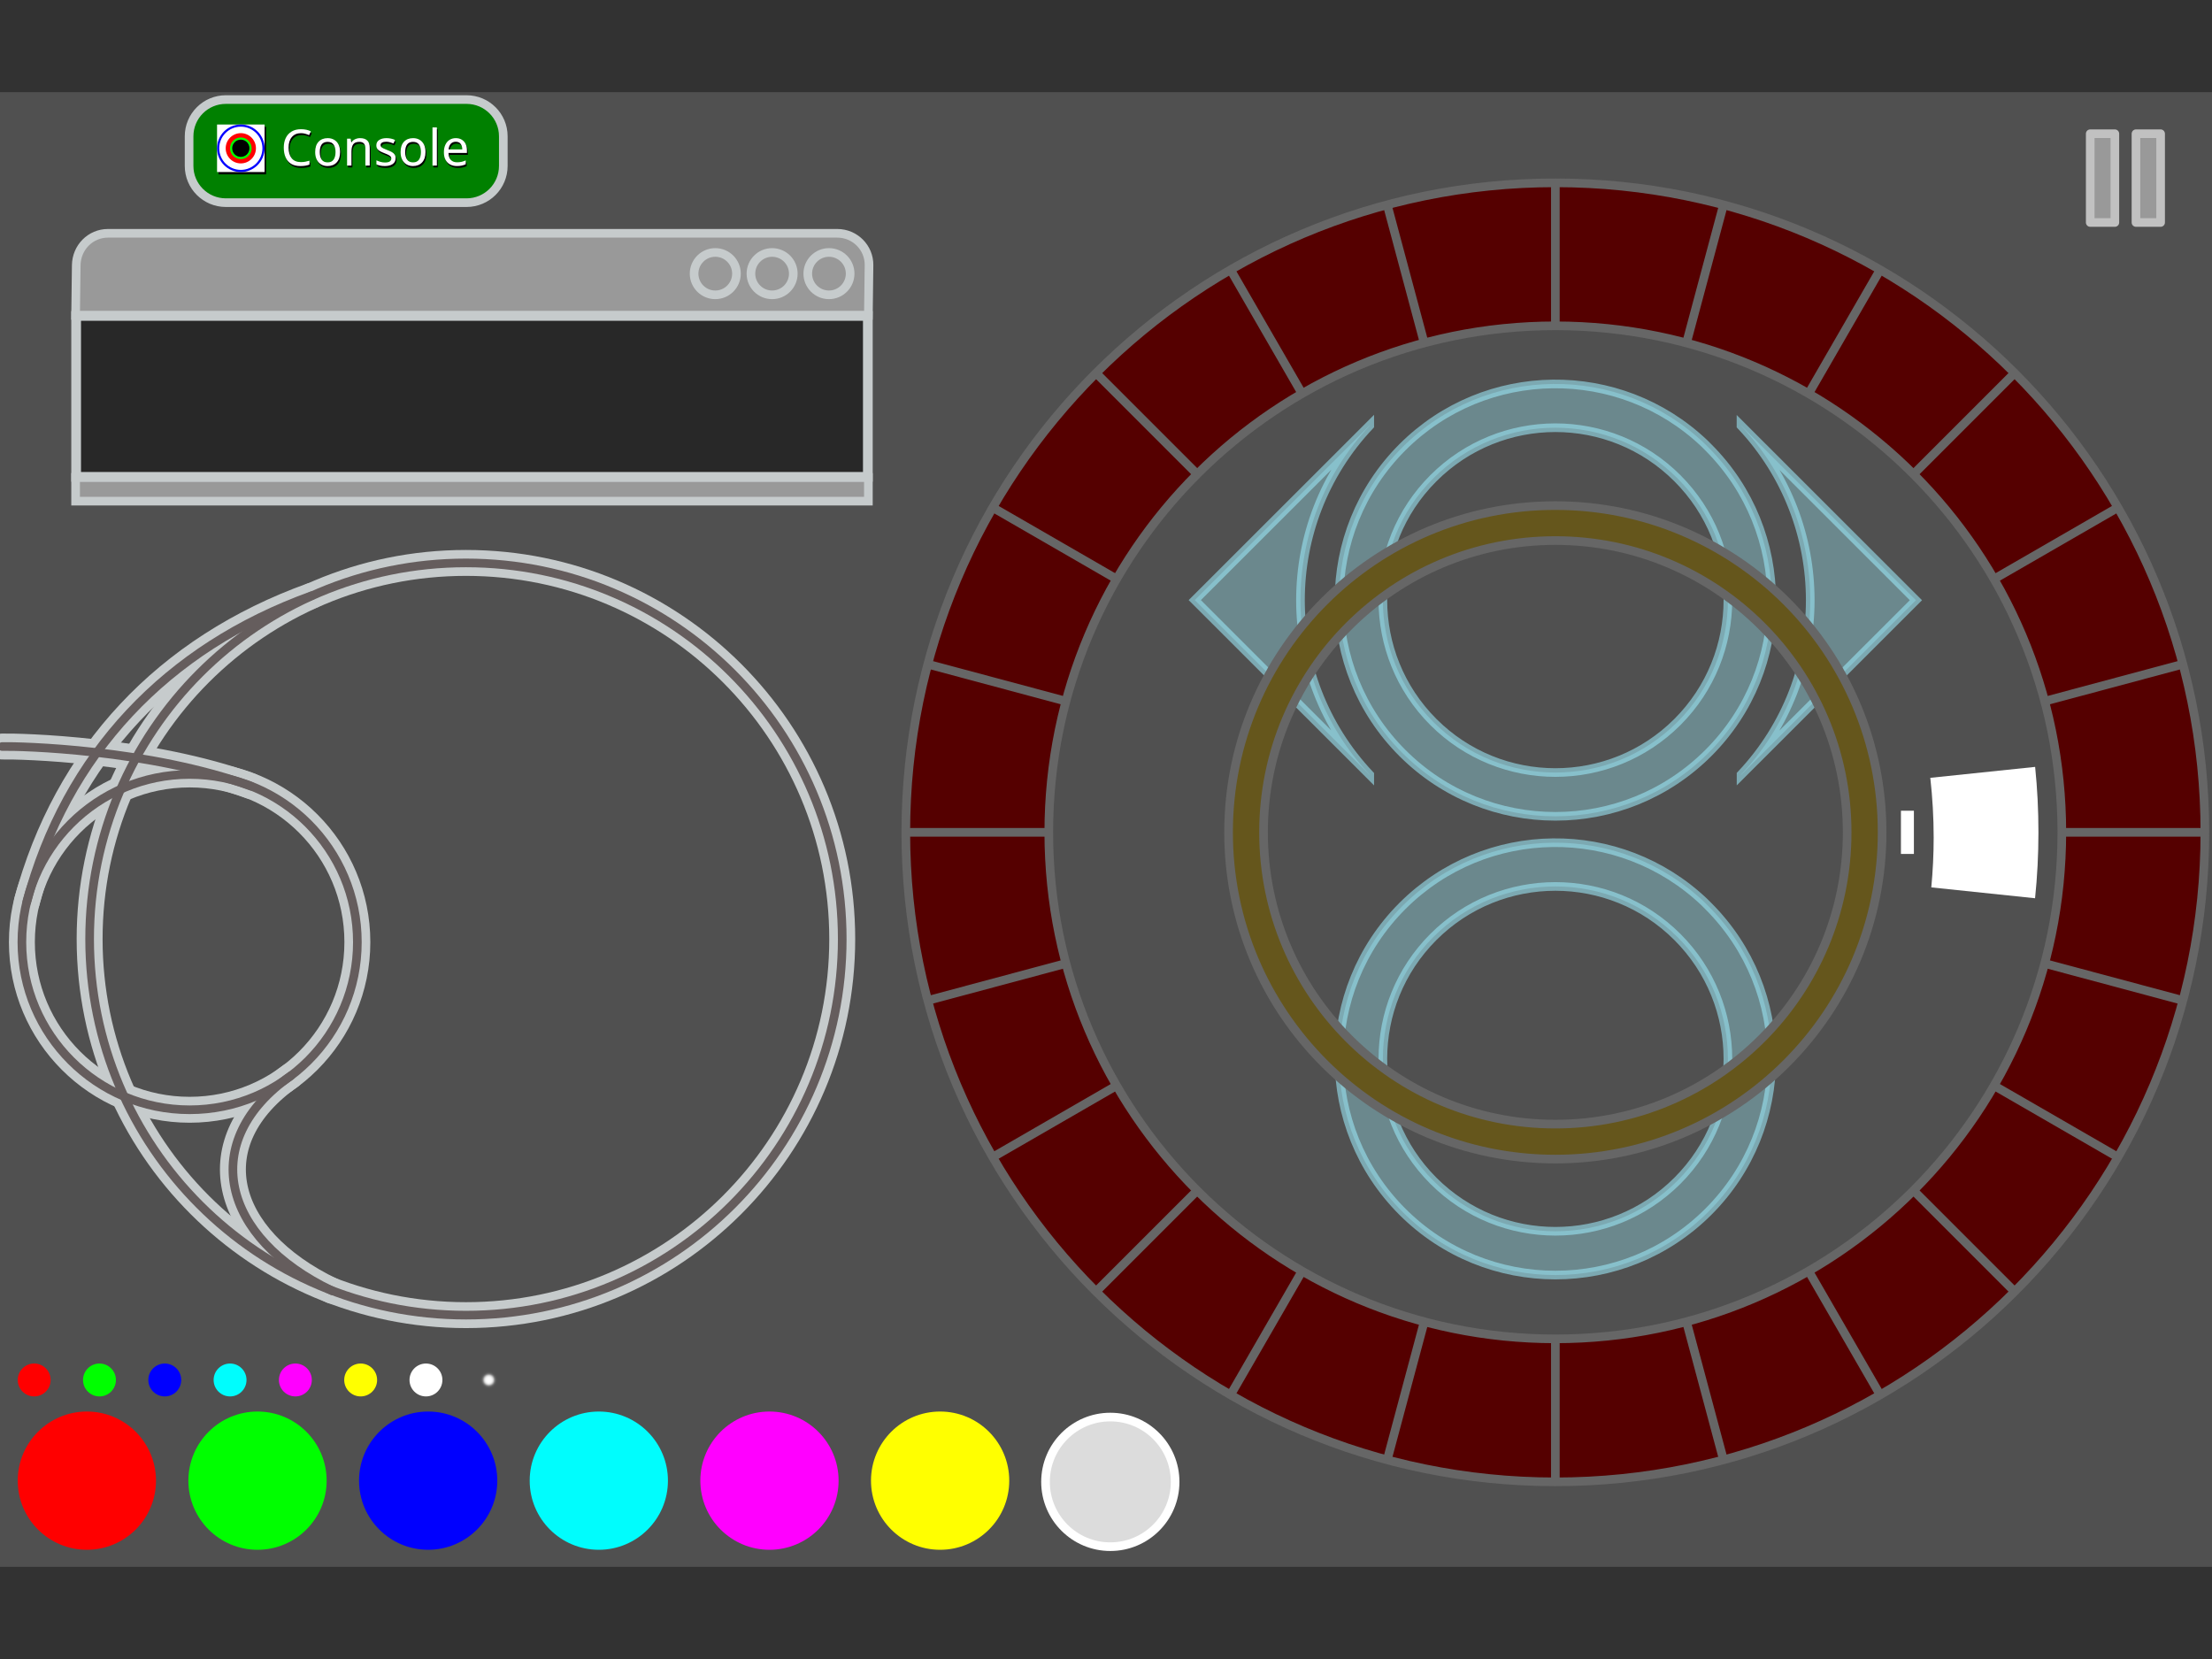
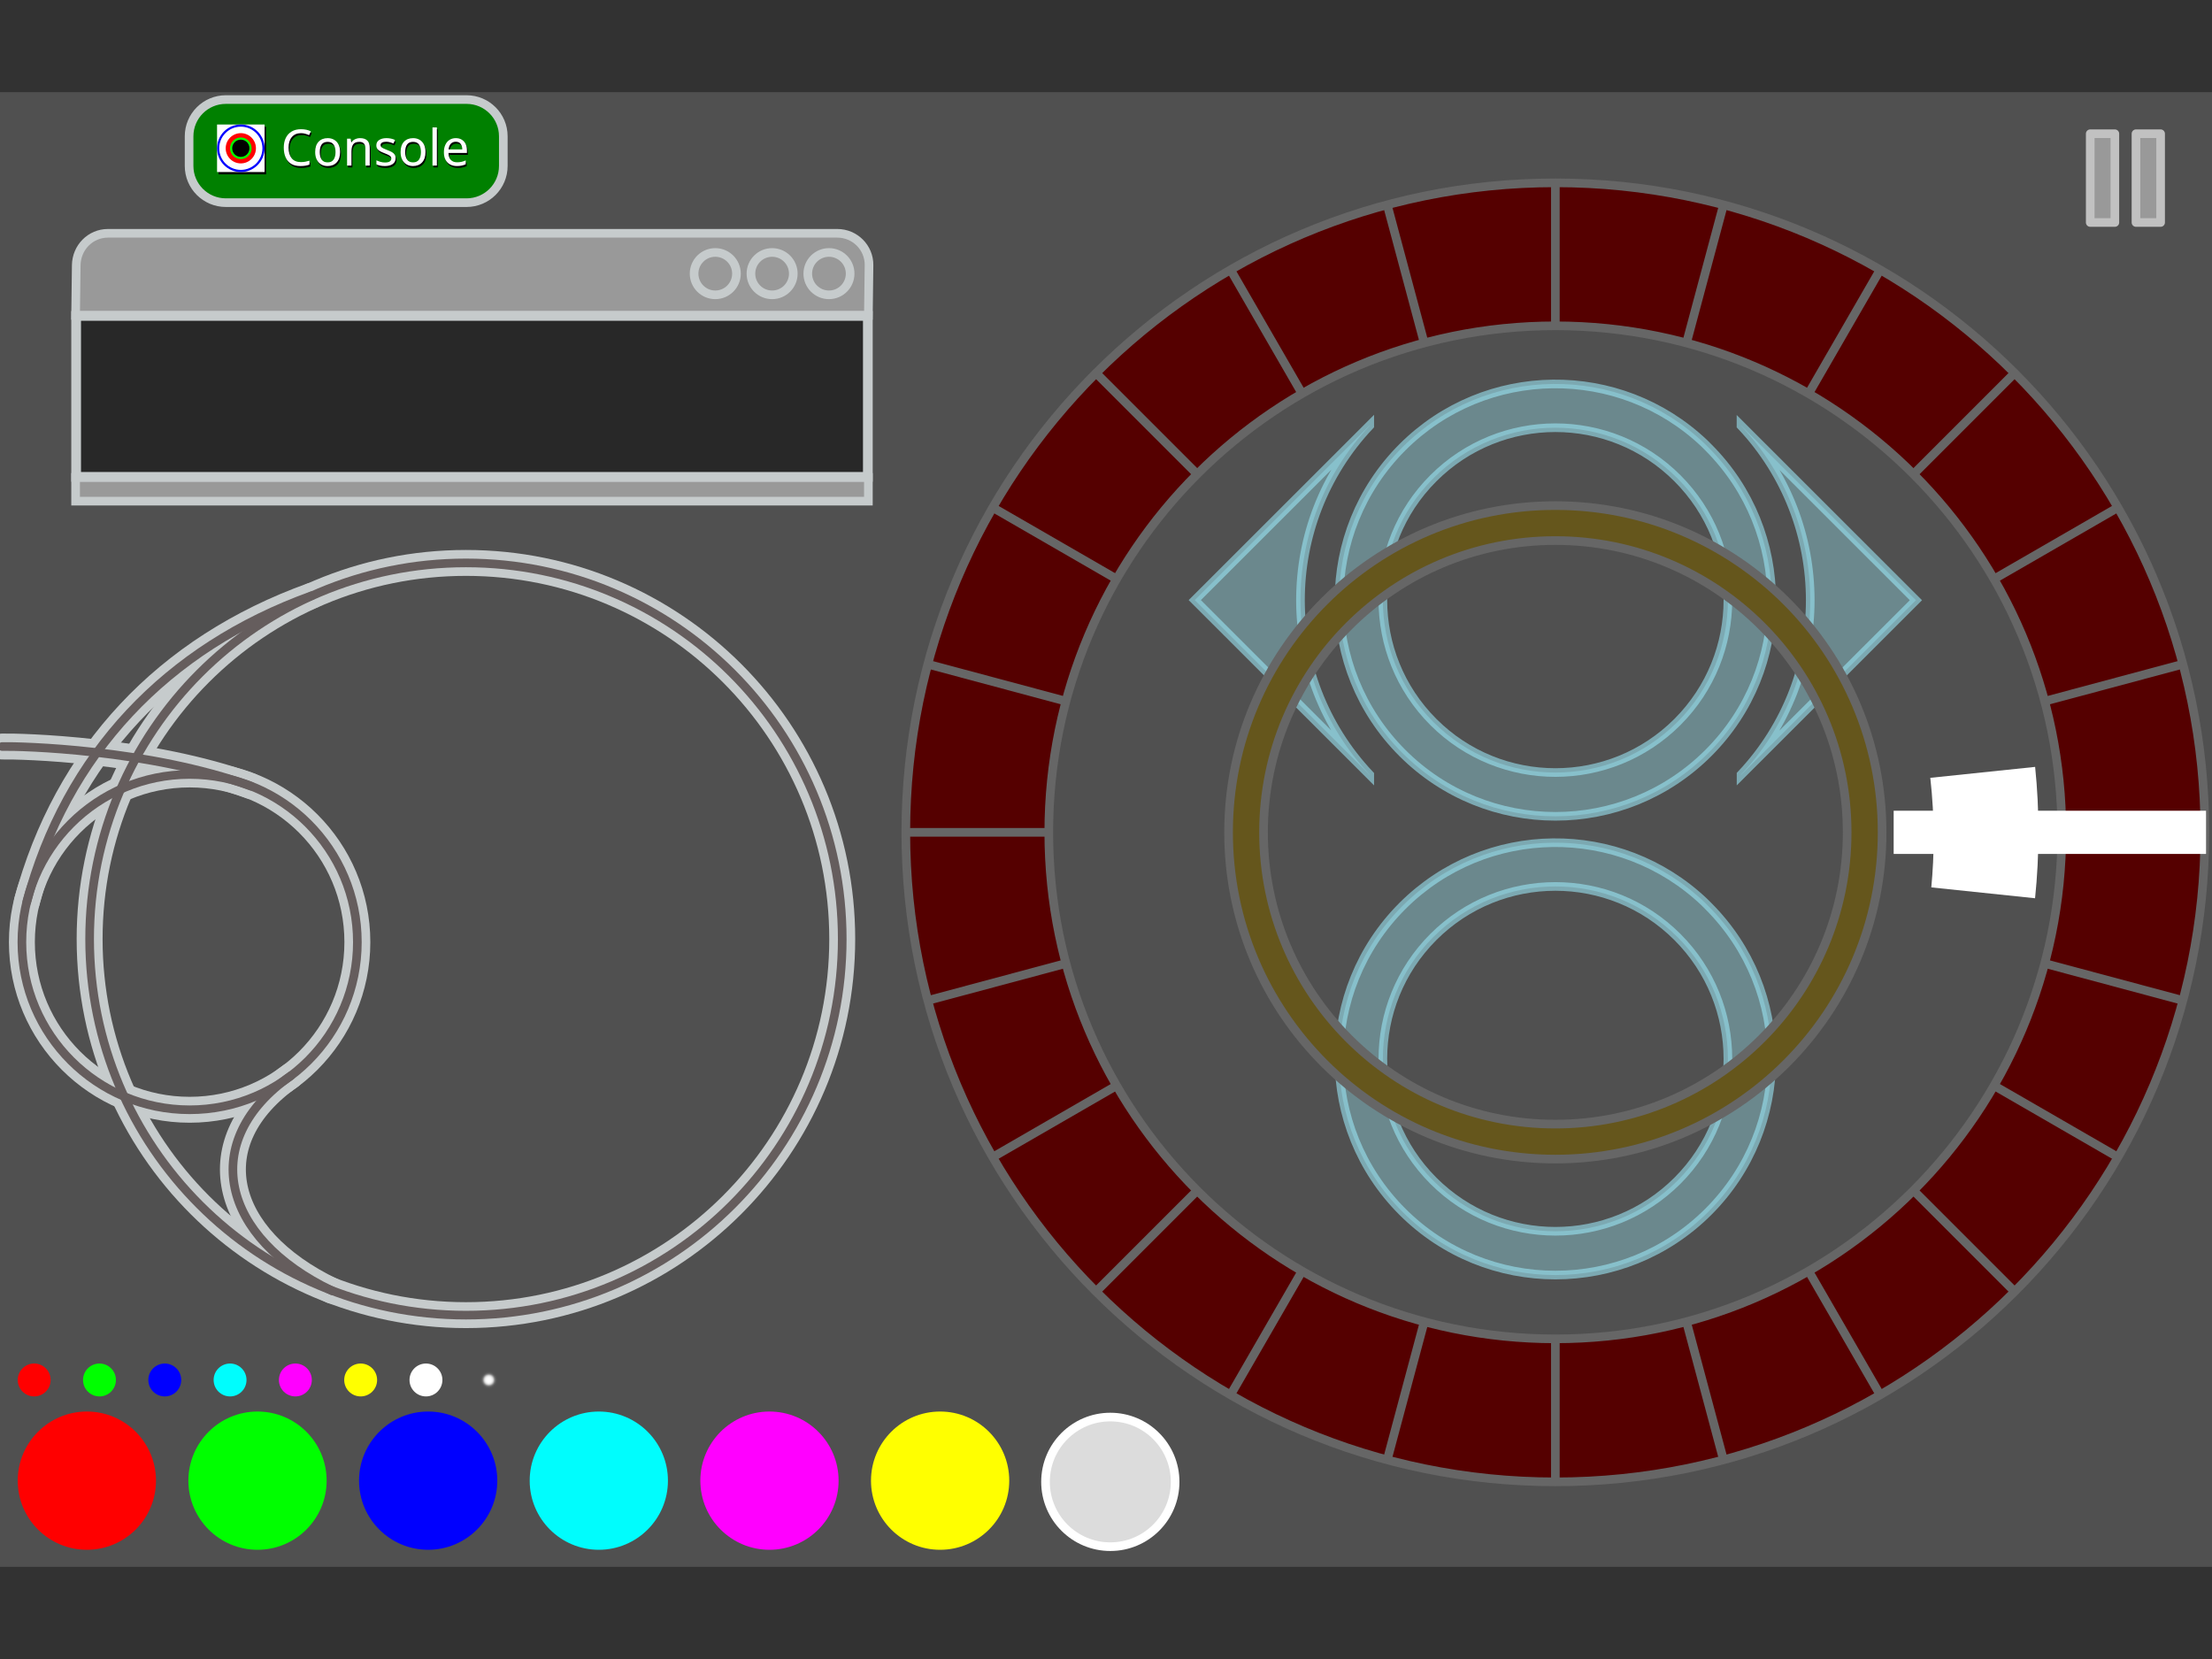
<svg xmlns="http://www.w3.org/2000/svg" xmlns:ns1="http://www.openswatchbook.org/uri/2009/osb" xmlns:xlink="http://www.w3.org/1999/xlink" width="1024" height="768" id="svg3101" version="1.1" style="display:inline;enable-background:new">
  <defs id="defs3103">
    <linearGradient id="linearGradient4024" ns1:paint="solid">
      <stop style="stop-color:#800000;stop-opacity:1;" offset="0" id="stop4026" />
    </linearGradient>
    <linearGradient id="linearGradient5970" ns1:paint="solid">
      <stop style="stop-color:#7bc9fd;stop-opacity:1;" offset="0" id="stop5972" />
    </linearGradient>
    <filter id="filter7144" x="-0.371" width="1.743" y="-0.371" height="1.743">
      <feGaussianBlur stdDeviation="5.081" id="feGaussianBlur7146" />
    </filter>
  </defs>
  <g id="layer1" transform="translate(0,-284.3622)" style="display:inline">
    <rect style="fill:#323232;fill-opacity:1;stroke:none" id="rect3128" width="1024" height="768" x="0" y="284.362" />
    <rect style="fill:#505050;fill-opacity:1;stroke:none" id="rect3130" width="1024" height="682.667" x="0" y="327.029" />
    <text xml:space="preserve" style="font-size:5px;font-style:normal;font-variant:normal;font-weight:normal;font-stretch:normal;line-height:125%;letter-spacing:0px;word-spacing:0px;fill:#000000;fill-opacity:1;stroke:none;font-family:American Typewriter;-inkscape-font-specification:American Typewriter" x="897.236" y="59.321" id="text3901" transform="translate(0,284.3622)">
      <tspan id="tspan3903" x="897.236" y="59.321" />
    </text>
  </g>
  <g id="layer10" style="display:none">
    <text transform="translate(0,-284.3622)" xml:space="preserve" style="font-size:5px;font-style:normal;font-variant:normal;font-weight:normal;font-stretch:normal;line-height:125%;letter-spacing:0px;word-spacing:0px;fill:#c6cbcc;fill-opacity:1;stroke:none;display:inline;enable-background:new;font-family:American Typewriter;-inkscape-font-specification:American Typewriter" x="15.89" y="350.039" id="text3905">
      <tspan id="tspan3907" x="15.89" y="350.039" style="font-size:16px;fill:#c6cbcc;fill-opacity:1">iPhone (42.19dpi) iPhone-hd (84.38dpi)</tspan>
    </text>
    <text transform="translate(0,-284.3622)" xml:space="preserve" style="font-size:5px;font-style:normal;font-variant:normal;font-weight:normal;font-stretch:normal;line-height:125%;letter-spacing:0px;word-spacing:0px;fill:#c6cbcc;fill-opacity:1;stroke:none;display:inline;enable-background:new;font-family:American Typewriter;-inkscape-font-specification:American Typewriter" x="15.89" y="311.904" id="text3909">
      <tspan id="tspan3911" x="15.89" y="311.904" style="font-size:16px;fill:#c6cbcc;fill-opacity:1">iPad (90dpi) iPad-hd (180dpi)</tspan>
    </text>
  </g>
  <g id="layer2" style="display:none">
    <g id="g3995" style="stroke:#c6cbcc;stroke-width:8;stroke-miterlimit:4;stroke-opacity:1;stroke-dasharray:none" transform="matrix(0,1,-1,0,649.4232,101.0982)">
      <path transform="matrix(1.158033,0,0,1.158033,-220.6651,-146.703)" d="m 628.171,448.618 c 0,106.77 -86.554,193.324 -193.324,193.324 -106.77,0 -193.324,-86.554 -193.324,-193.324 0,-106.77 86.554,-193.324 193.324,-193.324 106.77,0 193.324,86.554 193.324,193.324 z" id="path3985" style="fill:none;stroke:#c6cbcc;stroke-width:6.908;stroke-linecap:round;stroke-linejoin:round;stroke-miterlimit:4;stroke-opacity:1;stroke-dasharray:none" />
      <path style="fill:none;stroke:#c6cbcc;stroke-width:15.498;stroke-linecap:round;stroke-linejoin:round;stroke-miterlimit:4;stroke-opacity:1;stroke-dasharray:none" id="path3987" d="m 628.171,448.618 c 0,106.77 -86.554,193.324 -193.324,193.324 -106.77,0 -193.324,-86.554 -193.324,-193.324 0,-106.77 86.554,-193.324 193.324,-193.324 106.77,0 193.324,86.554 193.324,193.324 z" transform="matrix(0.5161971,0,0,0.5161971,60.27522,305.6159)" />
      <path id="path3989" d="m 364.291,477.009 c 38.86,55.419 96.306,41.577 128.008,-24.562" style="fill:none;stroke:#c6cbcc;stroke-width:8;stroke-linecap:round;stroke-linejoin:round;stroke-miterlimit:4;stroke-opacity:1;stroke-dasharray:none" />
      <path id="path3991" d="M 260.87,634.053 C 172.879,610.793 109.584,550.719 78.52,464.539" style="fill:none;stroke:#c6cbcc;stroke-width:8;stroke-linecap:round;stroke-linejoin:round;stroke-miterlimit:4;stroke-opacity:1;stroke-dasharray:none" />
      <path id="path3993" d="m 191.901,500.726 c -21.986,60.632 -23.845,137.154 -23.585,147.999" style="fill:none;stroke:#c6cbcc;stroke-width:8;stroke-linecap:round;stroke-linejoin:round;stroke-miterlimit:4;stroke-opacity:1;stroke-dasharray:none" />
    </g>
  </g>
  <g style="display:inline" id="g6105">
    <g id="lhcmap">
      <g id="g6107" style="stroke:#c6cbcc;stroke-width:15.426;stroke-miterlimit:4;stroke-opacity:1;stroke-dasharray:none" transform="matrix(0,0.7777182,-0.7781244,0,505.7857,214.6841)">
        <path transform="matrix(1.158033,0,0,1.158033,-220.6651,-146.703)" d="m 628.171,448.618 c 0,106.77 -86.554,193.324 -193.324,193.324 -106.77,0 -193.324,-86.554 -193.324,-193.324 0,-106.77 86.554,-193.324 193.324,-193.324 106.77,0 193.324,86.554 193.324,193.324 z" id="path6109" style="fill:none;stroke:#c6cbcc;stroke-width:13.321;stroke-linecap:round;stroke-linejoin:round;stroke-miterlimit:4;stroke-opacity:1;stroke-dasharray:none" />
        <path style="fill:none;stroke:#c6cbcc;stroke-width:29.883;stroke-linecap:round;stroke-linejoin:round;stroke-miterlimit:4;stroke-opacity:1;stroke-dasharray:none" id="path6111" d="m 628.171,448.618 c 0,106.77 -86.554,193.324 -193.324,193.324 -106.77,0 -193.324,-86.554 -193.324,-193.324 0,-106.77 86.554,-193.324 193.324,-193.324 106.77,0 193.324,86.554 193.324,193.324 z" transform="matrix(0.5161971,0,0,0.5161971,60.27522,305.6159)" />
        <path id="path6113" d="m 364.291,477.009 c 38.86,55.419 96.306,41.577 128.008,-24.562" style="fill:none;stroke:#c6cbcc;stroke-width:15.426;stroke-linecap:round;stroke-linejoin:round;stroke-miterlimit:4;stroke-opacity:1;stroke-dasharray:none" />
        <path id="path6115" d="M 260.87,634.053 C 172.879,610.793 109.584,550.719 78.52,464.539" style="fill:none;stroke:#c6cbcc;stroke-width:15.426;stroke-linecap:round;stroke-linejoin:round;stroke-miterlimit:4;stroke-opacity:1;stroke-dasharray:none" />
        <path id="path6117" d="m 191.901,500.726 c -21.986,60.632 -23.845,137.154 -23.585,147.999" style="fill:none;stroke:#c6cbcc;stroke-width:15.426;stroke-linecap:round;stroke-linejoin:round;stroke-miterlimit:4;stroke-opacity:1;stroke-dasharray:none" />
      </g>
      <g transform="matrix(0,0.7777182,-0.7781244,0,505.7857,214.6841)" style="stroke:#655d5d;stroke-width:5.142;stroke-miterlimit:4;stroke-opacity:1;stroke-dasharray:none" id="g7046">
        <path style="fill:none;stroke:#655d5d;stroke-width:4.44;stroke-linecap:round;stroke-linejoin:round;stroke-miterlimit:4;stroke-opacity:1;stroke-dasharray:none" id="path7048" d="m 628.171,448.618 c 0,106.77 -86.554,193.324 -193.324,193.324 -106.77,0 -193.324,-86.554 -193.324,-193.324 0,-106.77 86.554,-193.324 193.324,-193.324 106.77,0 193.324,86.554 193.324,193.324 z" transform="matrix(1.158033,0,0,1.158033,-220.6651,-146.703)" />
        <path transform="matrix(0.5161971,0,0,0.5161971,60.27522,305.6159)" d="m 628.171,448.618 c 0,106.77 -86.554,193.324 -193.324,193.324 -106.77,0 -193.324,-86.554 -193.324,-193.324 0,-106.77 86.554,-193.324 193.324,-193.324 106.77,0 193.324,86.554 193.324,193.324 z" id="path7050" style="fill:none;stroke:#655d5d;stroke-width:9.961;stroke-linecap:round;stroke-linejoin:round;stroke-miterlimit:4;stroke-opacity:1;stroke-dasharray:none" />
        <path style="fill:none;stroke:#655d5d;stroke-width:5.142;stroke-linecap:round;stroke-linejoin:round;stroke-miterlimit:4;stroke-opacity:1;stroke-dasharray:none" d="m 364.291,477.009 c 38.86,55.419 96.306,41.577 128.008,-24.562" id="path7052" />
        <path style="fill:none;stroke:#655d5d;stroke-width:5.142;stroke-linecap:round;stroke-linejoin:round;stroke-miterlimit:4;stroke-opacity:1;stroke-dasharray:none" d="M 260.87,634.053 C 172.879,610.793 109.584,550.719 78.52,464.539" id="path7054" />
        <path style="fill:none;stroke:#655d5d;stroke-width:5.142;stroke-linecap:round;stroke-linejoin:round;stroke-miterlimit:4;stroke-opacity:1;stroke-dasharray:none" d="m 191.901,500.726 c -21.986,60.632 -23.845,137.154 -23.585,147.999" id="path7056" />
      </g>
    </g>
  </g>
  <g id="layer4" style="display:inline">
    <path style="fill:#ff0000;fill-opacity:1;stroke:none;display:inline;enable-background:new" id="red-small" d="m 582.621,305.611 a 16.419,16.419 0 1 1 -32.839,0 16.419,16.419 0 1 1 32.839,0 z" transform="matrix(0,0.4637096,0.4637096,0,-125.8914,376.2773)" />
    <path transform="matrix(0,0.4637096,0.4637096,0,-95.66376,376.2773)" d="m 582.621,305.611 a 16.419,16.419 0 1 1 -32.839,0 16.419,16.419 0 1 1 32.839,0 z" id="green-small" style="fill:#00ff00;fill-opacity:1;stroke:none;display:inline;enable-background:new" />
    <path style="fill:#0000ff;fill-opacity:1;stroke:none;display:inline;enable-background:new" id="blue-small" d="m 582.621,305.611 a 16.419,16.419 0 1 1 -32.839,0 16.419,16.419 0 1 1 32.839,0 z" transform="matrix(0,0.4637096,0.4637096,0,-65.43618,376.2773)" />
    <path transform="matrix(0,0.4637096,0.4637096,0,-35.20859,376.2773)" d="m 582.621,305.611 a 16.419,16.419 0 1 1 -32.839,0 16.419,16.419 0 1 1 32.839,0 z" id="antired-small" style="fill:#00fdfd;fill-opacity:1;stroke:none;display:inline;enable-background:new" />
    <path style="fill:#ff00ff;fill-opacity:1;stroke:none;display:inline;enable-background:new" id="antigreen-small" d="m 582.621,305.611 a 16.419,16.419 0 1 1 -32.839,0 16.419,16.419 0 1 1 32.839,0 z" transform="matrix(0,0.4637096,0.4637096,0,-4.98101,376.2773)" />
    <path transform="matrix(0,0.4637096,0.4637096,0,25.24658,376.2773)" d="m 582.621,305.611 a 16.419,16.419 0 1 1 -32.839,0 16.419,16.419 0 1 1 32.839,0 z" id="antiblue-small" style="fill:#ffff00;fill-opacity:1;stroke:none;display:inline;enable-background:new" />
    <path transform="matrix(0,0.4637096,0.4637096,0,55.47416,376.2773)" d="m 582.621,305.611 a 16.419,16.419 0 1 1 -32.839,0 16.419,16.419 0 1 1 32.839,0 z" id="white-small" style="fill:#ffffff;fill-opacity:1;stroke:none;display:inline;enable-background:new" />
    <path transform="matrix(0,1.948925,1.948925,0,-555.4033,-418.0439)" d="m 582.621,305.611 a 16.419,16.419 0 1 1 -32.839,0 16.419,16.419 0 1 1 32.839,0 z" id="red" style="fill:#ff0000;fill-opacity:1;stroke:none;display:inline;enable-background:new" />
    <path style="fill:#00ff00;fill-opacity:1;stroke:none;display:inline;enable-background:new" id="green" d="m 582.621,305.611 a 16.419,16.419 0 1 1 -32.839,0 16.419,16.419 0 1 1 32.839,0 z" transform="matrix(0,1.948925,1.948925,0,-476.4033,-418.0439)" />
    <path transform="matrix(0,1.948925,1.948925,0,-397.4033,-418.0439)" d="m 582.621,305.611 a 16.419,16.419 0 1 1 -32.839,0 16.419,16.419 0 1 1 32.839,0 z" id="blue" style="fill:#0000ff;fill-opacity:1;stroke:none;display:inline;enable-background:new" />
    <path style="fill:#00fdfd;fill-opacity:1;stroke:none;display:inline;enable-background:new" id="antired" d="m 582.621,305.611 a 16.419,16.419 0 1 1 -32.839,0 16.419,16.419 0 1 1 32.839,0 z" transform="matrix(0,1.948925,1.948925,0,-318.4033,-418.0439)" />
    <path transform="matrix(0,1.948925,1.948925,0,-239.4033,-418.0439)" d="m 582.621,305.611 a 16.419,16.419 0 1 1 -32.839,0 16.419,16.419 0 1 1 32.839,0 z" id="antigreen" style="fill:#ff00ff;fill-opacity:1;stroke:none;display:inline;enable-background:new" />
    <path style="fill:#ffff00;fill-opacity:1;stroke:none;display:inline;enable-background:new" id="antiblue" d="m 582.621,305.611 a 16.419,16.419 0 1 1 -32.839,0 16.419,16.419 0 1 1 32.839,0 z" transform="matrix(0,1.948925,1.948925,0,-160.4033,-418.0439)" />
    <g id="white">
      <path style="fill:#ffffff;fill-opacity:1;stroke:none;display:inline;enable-background:new" id="path6922" d="m 582.621,305.611 a 16.419,16.419 0 1 1 -32.839,0 16.419,16.419 0 1 1 32.839,0 z" transform="matrix(0,1.948925,1.948925,0,-81.6129,-417.4839)" />
      <path transform="matrix(1.473684,0,0,1.473684,-218.4212,-299.8949)" d="m 516,669 a 19,19 0 1 1 -38,0 19,19 0 1 1 38,0 z" id="path6924" style="fill:#dcdcdc;fill-opacity:1;stroke:none" />
    </g>
    <path style="fill:#ffffff;fill-opacity:1;stroke:none;display:inline;enable-background:new;filter:url(#filter7144)" id="track" d="m 582.621,305.611 a 16.419,16.419 0 1 1 -32.839,0 16.419,16.419 0 1 1 32.839,0 z" transform="matrix(0,0.1522597,0.1522597,0,179.7476,552.6206)" />
  </g>
  <g id="layer3" style="display:inline">
    <g id="pause" style="stroke:#c1c1c1;stroke-opacity:1;fill:#999999;fill-opacity:1">
      <rect y="61.905" x="988.806" height="41.09" width="11.405" id="rect6305" style="fill:#999999;stroke:#c1c1c1;stroke-width:4;stroke-linecap:round;stroke-linejoin:round;stroke-miterlimit:4;stroke-opacity:1;stroke-dasharray:none;fill-opacity:1" />
      <rect style="fill:#999999;stroke:#c1c1c1;stroke-width:4;stroke-linecap:round;stroke-linejoin:round;stroke-miterlimit:4;stroke-opacity:1;stroke-dasharray:none;fill-opacity:1" id="rect6307" width="11.405" height="41.09" x="967.625" y="61.905" />
    </g>
    <g id="thumbguide" transform="matrix(0.8692346,0.8686876,-0.8692346,0.8686876,58.98988,48.90752)" style="fill:#9be7f6;fill-opacity:0.372;stroke:#9be7f7;stroke-width:3.255;stroke-miterlimit:4;stroke-opacity:0.588;stroke-dasharray:none">
      <path id="path6325" d="m 509.906,-329.928 c -44.014,1.115 -79.375,37.154 -79.375,81.438 0,44.986 36.483,81.469 81.469,81.469 44.986,0 81.469,-36.483 81.469,-81.469 0,-44.986 -36.483,-81.438 -81.469,-81.438 -0.703,0 -1.395,-0.018 -2.094,0 z M 512,-313.459 c 35.882,0 64.969,29.087 64.969,64.969 0,35.882 -29.087,64.969 -64.969,64.969 -35.882,0 -64.969,-29.087 -64.969,-64.969 0,-35.882 29.087,-64.969 64.969,-64.969 z" style="fill:#9be7f6;fill-opacity:0.372;stroke:#9be7f7;stroke-width:3.255;stroke-miterlimit:4;stroke-opacity:0.588;stroke-dasharray:none" />
      <path id="rect6321" d="m 514.875,-344.469 0.062,0.062 c 50.675,1.528 91.469,42.294 93,92.969 l 0.094,0.094 0,-93.125 -93.156,0 z m -98.906,98.812 0,93.188 93.188,0 -0.062,-0.062 c -50.702,-1.513 -91.519,-42.329 -93.031,-93.031 l -0.094,-0.094 z" style="fill:#9be7f6;fill-opacity:0.372;stroke:#9be7f7;stroke-width:3.255;stroke-miterlimit:4;stroke-opacity:0.588;stroke-dasharray:none" />
    </g>
    <path id="firebutton" d="m 789.003,417.616 c -39.228,-37.266 -101.291,-36.677 -139.784,1.792 -39.103,39.079 -39.103,102.463 0,141.542 39.103,39.079 102.527,39.079 141.631,0 39.103,-39.079 39.076,-102.436 -0.027,-141.515 -0.611,-0.611 -1.197,-1.227 -1.82,-1.819 z m -12.495,16.125 c 31.19,31.17 31.19,81.705 0,112.875 -31.19,31.17 -81.756,31.17 -112.946,0 -31.19,-31.17 -31.19,-81.705 0,-112.875 31.19,-31.17 81.756,-31.17 112.946,0 z" style="fill:#9be7f6;fill-opacity:0.372;stroke:#9be7f7;stroke-width:4;stroke-miterlimit:4;stroke-opacity:0.588;stroke-dasharray:none" />
    <rect style="fill:#008000;fill-opacity:1;stroke:#c6cbcc;stroke-width:4;stroke-linecap:round;stroke-linejoin:miter;stroke-miterlimit:4;stroke-opacity:1;stroke-dasharray:none" id="rect6721" width="145.458" height="47.723" x="87.536" y="46.093" ry="16.997" rx="16.997" />
    <g id="g6639" transform="translate(58.1776,-62.29169)">
      <rect style="fill:#000000;fill-opacity:1;stroke:none" id="rect6637" width="22.003" height="22.003" x="42.997" y="121" rx="0" ry="14.68" />
      <rect ry="14.68" rx="0" y="119.932" x="42.303" height="22.003" width="22.003" id="rect5865" style="fill:#ffffff;fill-opacity:1;stroke:none" />
      <path style="fill:#0000ff;fill-opacity:1;stroke:none" id="path5861" d="m 481.636,96.481 c 0,10.549 -8.552,19.101 -19.101,19.101 -10.549,0 -19.101,-8.552 -19.101,-19.101 0,-10.549 8.552,-19.101 19.101,-19.101 10.549,0 19.101,8.552 19.101,19.101 z" transform="matrix(0.5758122,0,0,0.5758122,-213.0286,75.37879)" />
      <path transform="matrix(0.5236264,0,0,0.5236264,-188.8908,80.41371)" d="m 481.636,96.481 c 0,10.549 -8.552,19.101 -19.101,19.101 -10.549,0 -19.101,-8.552 -19.101,-19.101 0,-10.549 8.552,-19.101 19.101,-19.101 10.549,0 19.101,8.552 19.101,19.101 z" id="path4002" style="fill:#ffffff;fill-opacity:1;stroke:none" />
      <path transform="matrix(0.6129423,0,0,0.6129423,-209.8865,72.14079)" d="m 440.813,95.919 c 0,6.309 -5.114,11.423 -11.423,11.423 -6.309,0 -11.423,-5.114 -11.423,-11.423 0,-6.309 5.114,-11.423 11.423,-11.423 6.309,0 11.423,5.114 11.423,11.423 z" id="path4004" style="fill:#ff0000;fill-opacity:1;stroke:none" />
      <path style="fill:#00ff00;fill-opacity:1;stroke:none" id="path4008" d="m 440.813,95.919 c 0,6.309 -5.114,11.423 -11.423,11.423 -6.309,0 -11.423,-5.114 -11.423,-11.423 0,-6.309 5.114,-11.423 11.423,-11.423 6.309,0 11.423,5.114 11.423,11.423 z" transform="matrix(0.4378562,0,0,0.4378562,-134.7062,88.93486)" />
      <path transform="matrix(0.3500318,0,0,0.3500318,-96.99523,97.35888)" d="m 440.813,95.919 c 0,6.309 -5.114,11.423 -11.423,11.423 -6.309,0 -11.423,-5.114 -11.423,-11.423 0,-6.309 5.114,-11.423 11.423,-11.423 6.309,0 11.423,5.114 11.423,11.423 z" id="path4010" style="fill:#000000;fill-opacity:1;stroke:none" />
    </g>
    <g style="display:inline;enable-background:new" id="g3996" transform="matrix(1.161565,0,0,1.161565,-567.2791,-7.395166)">
      <text xml:space="preserve" style="font-size:20px;font-style:normal;font-variant:normal;font-weight:normal;font-stretch:normal;line-height:125%;letter-spacing:0px;word-spacing:0px;fill:#000000;fill-opacity:1;stroke:none;font-family:American Typewriter;-inkscape-font-specification:American Typewriter" x="600.629" y="73.092" id="text3991">
        <tspan id="tspan3993" x="600.629" y="73.092">Console</tspan>
      </text>
      <text id="text3987" y="72.343" x="600.254" style="font-size:20px;font-style:normal;font-variant:normal;font-weight:normal;font-stretch:normal;line-height:125%;letter-spacing:0px;word-spacing:0px;fill:#ffffff;fill-opacity:1;stroke:none;font-family:American Typewriter;-inkscape-font-specification:American Typewriter" xml:space="preserve">
        <tspan y="72.343" x="600.254" id="tspan3989">Console</tspan>
      </text>
    </g>
    <g id="window">
      <rect ry="0" y="148" x="37" height="71" width="363" id="rect3973" style="fill:#000000;fill-opacity:0.502;stroke:#c6cbcc;stroke-opacity:1" />
      <rect style="fill:#999999;fill-opacity:1;stroke:#c6cbcc;stroke-width:4;stroke-miterlimit:4;stroke-opacity:1;stroke-dasharray:none" id="rect3971" width="367" height="11" x="35" y="221" ry="0" />
      <path id="rect3195" d="m 50,108 337.591,0 c 8.146,0 14.809,6.595 14.704,14.786 L 402,146 35,146 35.296,122.786 C 35.4,114.595 41.854,108 50,108 z" style="fill:#999999;fill-opacity:1;stroke:#c6cbcc;stroke-width:4;stroke-miterlimit:4;stroke-opacity:1;stroke-dasharray:none" />
      <rect style="fill:none;stroke:#c6cbcc;stroke-width:4;stroke-miterlimit:4;stroke-opacity:1;stroke-dasharray:none" id="rect6683" width="367" height="75" x="35" y="146" ry="0" />
      <path transform="translate(19.93921,0)" d="m 320.989,126.677 a 9.806,9.806 0 1 1 -19.612,0 9.806,9.806 0 1 1 19.612,0 z" id="path6745" style="fill:#999999;fill-opacity:1;stroke:#c6cbcc;stroke-width:4;stroke-linecap:round;stroke-linejoin:miter;stroke-miterlimit:4;stroke-opacity:1;stroke-dasharray:none" />
      <path transform="translate(46.25244,0)" style="fill:#999999;fill-opacity:1;stroke:#c6cbcc;stroke-width:4;stroke-linecap:round;stroke-linejoin:miter;stroke-miterlimit:4;stroke-opacity:1;stroke-dasharray:none" id="path6747" d="m 320.989,126.677 a 9.806,9.806 0 1 1 -19.612,0 9.806,9.806 0 1 1 19.612,0 z" />
      <path d="m 320.989,126.677 a 9.806,9.806 0 1 1 -19.612,0 9.806,9.806 0 1 1 19.612,0 z" id="path6749" style="fill:#999999;fill-opacity:1;stroke:#c6cbcc;stroke-width:4;stroke-linecap:round;stroke-linejoin:miter;stroke-miterlimit:4;stroke-opacity:1;stroke-dasharray:none" transform="translate(72.56564,0)" />
    </g>
  </g>
  <g id="layer6" style="display:none">
    <text xml:space="preserve" style="font-size:20px;font-style:normal;font-variant:normal;font-weight:normal;font-stretch:normal;line-height:125%;letter-spacing:0px;word-spacing:0px;fill:#ffffff;fill-opacity:1;stroke:none;display:inline;enable-background:new;font-family:Krungthep;-inkscape-font-specification:Krungthep" x="74.303" y="200.932" id="text4018">
      <tspan id="tspan4020" x="74.303" y="200.932">$&gt; This is some text</tspan>
    </text>
  </g>
  <g id="layer5" style="display:none">
    <path style="fill:#800000;fill-opacity:1;stroke:#999999;stroke-width:0.416;stroke-linecap:round;stroke-linejoin:round;stroke-miterlimit:4;stroke-opacity:1;stroke-dasharray:none;display:inline;enable-background:new" id="path4022" d="m 840,300.5 a 97.5,97.5 0 1 1 -195,0 97.5,97.5 0 1 1 195,0 z" transform="matrix(2.404968,0,0,2.404968,-1064.81,-338.6928)" />
    <path d="m 840,300.5 a 97.5,97.5 0 1 1 -195,0 97.5,97.5 0 1 1 195,0 z" id="path5471" style="fill:#0000ff;fill-opacity:1;stroke:#999999;stroke-width:1.474;stroke-linecap:round;stroke-linejoin:round;stroke-miterlimit:4;stroke-opacity:1;stroke-dasharray:none;display:inline;enable-background:new" transform="matrix(0.6783242,0,0,0.6783242,217.2232,180.1636)" />
    <path transform="matrix(0.4193278,0,0,0.4193278,409.528,257.992)" style="fill:#333333;fill-opacity:1;stroke:#999999;stroke-width:2.385;stroke-linecap:round;stroke-linejoin:round;stroke-miterlimit:4;stroke-opacity:1;stroke-dasharray:none;display:inline;enable-background:new" id="path5475" d="m 840,300.5 a 97.5,97.5 0 1 1 -195,0 97.5,97.5 0 1 1 195,0 z" />
    <path d="m 840,300.5 a 97.5,97.5 0 1 1 -195,0 97.5,97.5 0 1 1 195,0 z" id="path5477" style="fill:#ff0000;fill-opacity:1;stroke:#999999;stroke-width:5.405;stroke-linecap:round;stroke-linejoin:round;stroke-miterlimit:4;stroke-opacity:1;stroke-dasharray:none;display:inline;enable-background:new" transform="matrix(0.1849976,0,0,0.1849976,583.5182,328.4082)" />
  </g>
  <g id="layer7" style="display:none">
    <g style="display:inline;enable-background:new" id="g5749" transform="matrix(2.303969,0,0,2.303969,-989.818,-308.3427)">
      <g style="stroke:none" id="g5491">
        <rect style="fill:#00ff00;stroke:none;display:inline;enable-background:new" id="rect5479" width="5" height="36.695" x="740" y="231.305" />
        <rect y="333" x="740" height="43.581" width="5" id="rect5481" style="fill:#00ff00;stroke:none;display:inline;enable-background:new" />
      </g>
      <g style="stroke:none" transform="matrix(0.9814429,0.1917546,-0.1917546,0.9814429,71.40091,-136.8014)" id="g5501">
        <rect y="227.945" x="740" height="40.055" width="5" id="rect5503" style="fill:#00ff00;stroke:none;display:inline;enable-background:new" />
        <rect style="fill:#00ff00;stroke:none;display:inline;enable-background:new" id="rect5505" width="5" height="43.3" x="740" y="333" />
      </g>
      <g style="stroke:none" id="g5507" transform="matrix(0.924773,0.3805193,-0.3805193,0.924773,170.2021,-259.9299)">
        <rect style="fill:#00ff00;stroke:none;display:inline;enable-background:new" id="rect5509" width="5" height="18.687" x="740" y="249.313" />
        <rect y="333" x="740" height="53.288" width="5" id="rect5511" style="fill:#00ff00;stroke:none;display:inline;enable-background:new" />
      </g>
      <g style="stroke:none" transform="matrix(0.8292573,0.558867,-0.558867,0.8292573,294.716,-363.6506)" id="g5513">
        <rect y="237.38" x="740" height="30.62" width="5" id="rect5515" style="fill:#00ff00;stroke:none;display:inline;enable-background:new" />
        <rect style="fill:#00ff00;stroke:none;display:inline;enable-background:new" id="rect5517" width="5" height="39.69" x="740" y="333" />
      </g>
      <g style="stroke:none" id="g5519" transform="matrix(0.7059448,0.7082669,-0.7082669,0.7059448,431.1701,-437.5245)">
        <rect style="fill:#00ff00;stroke:none;display:inline;enable-background:new" id="rect5521" width="5" height="45.391" x="740" y="222.609" />
        <rect y="333" x="740" height="52.507" width="5" id="rect5523" style="fill:#00ff00;stroke:none;display:inline;enable-background:new" />
      </g>
      <g style="stroke:none" transform="matrix(0.4358829,0.9000034,-0.9000034,0.4358829,689.3079,-498.7353)" id="g5525">
        <rect transform="matrix(0.991229,-0.1321554,0.1321554,0.991229,0,0)" y="304.231" x="693.837" height="59.259" width="4.938" id="rect5527" style="fill:#00ff00;stroke:none;display:inline;enable-background:new" />
        <rect transform="matrix(0.991229,-0.1321554,0.1321554,0.991229,0,0)" style="fill:#00ff00;stroke:none;display:inline;enable-background:new" id="rect5529" width="5" height="51.469" x="693.775" y="428.49" />
      </g>
      <g style="stroke:none" id="g5531" transform="matrix(0.1862802,0.9824967,-0.9824967,0.1862802,899.4272,-484.981)">
        <rect style="fill:#00ff00;stroke:none;display:inline;enable-background:new" id="rect5533" width="5" height="28.409" x="740" y="239.591" />
        <rect y="333" x="740" height="17.481" width="5" id="rect5535" style="fill:#00ff00;stroke:none;display:inline;enable-background:new" />
      </g>
      <g style="stroke:none" transform="matrix(0.3823617,0.9240127,-0.9240127,0.3823617,736.2623,-500.4791)" id="g5537">
        <rect y="217.333" x="740" height="50.667" width="5" id="rect5539" style="fill:#00ff00;stroke:none;display:inline;enable-background:new" />
        <rect style="fill:#00ff00;stroke:none;display:inline;enable-background:new" id="rect5541" width="5" height="27.969" x="740" y="333" />
      </g>
      <g style="stroke:none" transform="matrix(0,1,-1,0,1043,-442)" id="g5591">
        <rect y="248.783" x="740" height="19.217" width="5" id="rect5593" style="fill:#00ff00;stroke:none;display:inline;enable-background:new" />
        <rect style="fill:#00ff00;stroke:none;display:inline;enable-background:new" id="rect5595" width="5" height="9.683" x="740" y="333" />
      </g>
      <g style="stroke:none" id="g5597" transform="matrix(-0.1917546,0.9814429,-0.9814429,-0.1917546,1179.801,-370.5991)">
        <rect style="fill:#00ff00;stroke:none;display:inline;enable-background:new" id="rect5599" width="5" height="9.105" x="740" y="258.895" />
        <rect y="333" x="740" height="32.485" width="5" id="rect5601" style="fill:#00ff00;stroke:none;display:inline;enable-background:new" />
      </g>
      <g style="stroke:none" transform="matrix(-0.3805193,0.924773,-0.924773,-0.3805193,1302.93,-271.7979)" id="g5603">
        <rect y="230.355" x="740" height="37.645" width="5" id="rect5605" style="fill:#00ff00;stroke:none;display:inline;enable-background:new" />
        <rect style="fill:#00ff00;stroke:none;display:inline;enable-background:new" id="rect5607" width="5" height="36.665" x="740" y="333" />
      </g>
      <g style="stroke:none" id="g5609" transform="matrix(-0.558867,0.8292573,-0.8292573,-0.558867,1406.651,-147.284)">
        <rect style="fill:#00ff00;stroke:none;display:inline;enable-background:new" id="rect5611" width="5" height="49.411" x="740" y="218.589" />
        <rect y="333" x="740" height="34.124" width="5" id="rect5613" style="fill:#00ff00;stroke:none;display:inline;enable-background:new" />
      </g>
      <g style="stroke:none" transform="matrix(-0.7082669,0.7059448,-0.7059448,-0.7082669,1480.524,-10.82983)" id="g5615">
        <rect y="238.337" x="740" height="29.663" width="5" id="rect5617" style="fill:#00ff00;stroke:none;display:inline;enable-background:new" />
        <rect style="fill:#00ff00;stroke:none;display:inline;enable-background:new" id="rect5619" width="5" height="39.022" x="740" y="333" />
      </g>
      <g style="stroke:none" id="g5621" transform="matrix(-0.9000034,0.4358829,-0.4358829,-0.9000034,1541.735,247.308)">
        <rect style="fill:#00ff00;stroke:none;display:inline;enable-background:new" id="rect5623" width="5" height="42.221" x="693.775" y="321.269" transform="matrix(0.991229,-0.1321554,0.1321554,0.991229,0,0)" />
        <rect y="428.49" x="693.775" height="45.006" width="5" id="rect5625" style="fill:#00ff00;stroke:none;display:inline;enable-background:new" transform="matrix(0.991229,-0.1321554,0.1321554,0.991229,0,0)" />
      </g>
      <g style="stroke:none" transform="matrix(-0.9824967,0.1862802,-0.1862802,-0.9824967,1527.981,457.4272)" id="g5627">
        <rect y="236.074" x="740" height="31.926" width="5" id="rect5629" style="fill:#00ff00;stroke:none;display:inline;enable-background:new" />
        <rect style="fill:#00ff00;stroke:none;display:inline;enable-background:new" id="rect5631" width="5" height="44.388" x="740" y="333" />
      </g>
      <g style="stroke:none" id="g5633" transform="matrix(-0.9240127,0.3823617,-0.3823617,-0.9240127,1543.479,294.2623)">
        <rect style="fill:#00ff00;stroke:none;display:inline;enable-background:new" id="rect5635" width="5" height="46.921" x="740" y="221.079" />
        <rect y="333" x="740" height="54.245" width="5" id="rect5637" style="fill:#00ff00;stroke:none;display:inline;enable-background:new" />
      </g>
    </g>
  </g>
  <g id="layer9" style="display:inline">
    <g id="detector">
      <path id="path6103" d="m 1020.703,385.328 c 0,-166.062 -134.626,-300.688 -300.688,-300.688 -166.062,0 -300.688,134.626 -300.688,300.688 0,166.062 134.626,300.656 300.688,300.656 166.062,0 300.688,-134.594 300.688,-300.656 z m -66.219,0 c 0,129.502 -104.967,234.469 -234.469,234.469 -129.502,0 -234.5,-104.967 -234.5,-234.469 0,-129.502 104.998,-234.5 234.5,-234.5 129.502,0 234.469,104.998 234.469,234.5 z" style="fill:#550000;fill-opacity:1;stroke:#666666;stroke-width:4;stroke-miterlimit:4;stroke-opacity:1;stroke-dasharray:none" />
      <path id="path6159" d="m 720.016,86.779 0,62.577" style="fill:#483737;fill-opacity:1;stroke:#666666;stroke-width:4;stroke-linecap:round;stroke-linejoin:round;stroke-miterlimit:4;stroke-opacity:1;stroke-dasharray:none" />
      <use height="768" width="1024" transform="translate(0,534.49)" id="use6183" xlink:href="#path6159" y="0" x="0" style="fill:#483737;stroke:#666666" />
      <use height="768" width="1024" transform="matrix(0,1,-1,0,1105.328,-334.7031)" id="use6197" xlink:href="#path6159" y="0" x="0" style="fill:#483737;stroke:#666666" />
      <use height="768" width="1024" transform="matrix(0,1,-1,0,1105.328,-334.7031)" id="use6199" xlink:href="#use6183" y="0" x="0" style="fill:#483737;stroke:#666666" />
      <use x="0" y="0" xlink:href="#path6159" id="use6201" transform="matrix(-0.7071068,0.7071068,-0.7071068,-0.7071068,1501.601,148.6416)" width="1024" height="768" style="fill:#483737;stroke:#666666" />
      <use x="0" y="0" xlink:href="#use6183" id="use6203" transform="matrix(-0.7071068,0.7071068,-0.7071068,-0.7071068,1501.601,148.6416)" width="1024" height="768" style="fill:#483737;stroke:#666666" />
      <use height="768" width="1024" transform="matrix(0.7071068,0.7071068,-0.7071068,0.7071068,483.3448,-396.2725)" id="use6205" xlink:href="#path6159" y="0" x="0" style="fill:#483737;stroke:#666666" />
      <use height="768" width="1024" transform="matrix(0.7071068,0.7071068,-0.7071068,0.7071068,483.3448,-396.2725)" id="use6207" xlink:href="#use6183" y="0" x="0" style="fill:#483737;stroke:#666666" />
      <use x="0" y="0" xlink:href="#path6159" id="use6209" transform="matrix(0.258819,0.9659258,-0.9659258,0.258819,905.8452,-409.8954)" width="1024" height="768" style="fill:#483737;stroke:#666666" />
      <use x="0" y="0" xlink:href="#use6183" id="use6211" transform="matrix(0.258819,0.9659258,-0.9659258,0.258819,905.8452,-409.8954)" width="1024" height="768" style="fill:#483737;stroke:#666666" />
      <use height="768" width="1024" transform="matrix(0.5,0.8660254,-0.8660254,0.5,693.6982,-430.8956)" id="use6213" xlink:href="#path6159" y="0" x="0" style="fill:#483737;stroke:#666666" />
      <use height="768" width="1024" transform="matrix(0.5,0.8660254,-0.8660254,0.5,693.6982,-430.8956)" id="use6215" xlink:href="#use6183" y="0" x="0" style="fill:#483737;stroke:#666666" />
      <use x="0" y="0" xlink:href="#path6159" id="use6217" transform="matrix(0.8660254,0.5,-0.5,0.8660254,289.1201,-308.3857)" width="1024" height="768" style="fill:#483737;stroke:#666666" />
      <use x="0" y="0" xlink:href="#use6183" id="use6219" transform="matrix(0.8660254,0.5,-0.5,0.8660254,289.1201,-308.3857)" width="1024" height="768" style="fill:#483737;stroke:#666666" />
      <use height="768" width="1024" transform="matrix(0.9659258,0.258819,-0.258819,0.9659258,124.2602,-173.2246)" id="use6221" xlink:href="#path6159" y="0" x="0" style="fill:#483737;stroke:#666666" />
      <use height="768" width="1024" transform="matrix(0.9659258,0.258819,-0.258819,0.9659258,124.2602,-173.2246)" id="use6223" xlink:href="#use6183" y="0" x="0" style="fill:#483737;stroke:#666666" />
      <use x="0" y="0" xlink:href="#path6159" id="use6225" transform="matrix(0.9659258,-0.258819,0.258819,0.9659258,-75.19224,199.4829)" width="1024" height="768" style="fill:#483737;stroke:#666666" />
      <use x="0" y="0" xlink:href="#use6183" id="use6227" transform="matrix(0.9659258,-0.258819,0.258819,0.9659258,-75.19224,199.4829)" width="1024" height="768" style="fill:#483737;stroke:#666666" />
      <use height="768" width="1024" transform="matrix(0.8660254,-0.5,0.5,0.8660254,-96.19242,411.6298)" id="use6229" xlink:href="#path6159" y="0" x="0" style="fill:#483737;stroke:#666666" />
      <use height="768" width="1024" transform="matrix(0.8660254,-0.5,0.5,0.8660254,-96.19242,411.6298)" id="use6231" xlink:href="#use6183" y="0" x="0" style="fill:#483737;stroke:#666666" />
      <use x="0" y="0" xlink:href="#path6159" id="use6233" transform="matrix(0.5,-0.8660254,0.8660254,0.5,26.31742,816.208)" width="1024" height="768" style="fill:#483737;stroke:#666666" />
      <use x="0" y="0" xlink:href="#use6183" id="use6235" transform="matrix(0.5,-0.8660254,0.8660254,0.5,26.31742,816.208)" width="1024" height="768" style="fill:#483737;stroke:#666666" />
      <use height="768" width="1024" transform="matrix(0.258819,-0.9659258,0.9659258,0.258819,161.4786,981.0679)" id="use6237" xlink:href="#path6159" y="0" x="0" style="fill:#483737;stroke:#666666" />
      <use height="768" width="1024" transform="matrix(0.258819,-0.9659258,0.9659258,0.258819,161.4786,981.0679)" id="use6239" xlink:href="#use6183" y="0" x="0" style="fill:#483737;stroke:#666666" />
      <path id="path6861" d="m 720.002,234.054 c -83.546,0 -151.259,67.713 -151.259,151.259 0,83.546 67.713,151.259 151.259,151.259 83.546,0 151.286,-67.713 151.286,-151.259 0,-83.546 -67.74,-151.259 -151.286,-151.259 z m -0.002,16.182 c 74.612,0 135.107,60.465 135.107,135.077 0,74.612 -60.495,135.077 -135.107,135.077 -74.612,0 -135.077,-60.465 -135.077,-135.077 0,-74.612 60.465,-135.077 135.077,-135.077 z" style="fill:#65561c;fill-opacity:1;stroke:#666666;stroke-width:4;stroke-linecap:round;stroke-linejoin:miter;stroke-miterlimit:4;stroke-opacity:1;stroke-dasharray:none" />
    </g>
    <path style="fill:#ffffff;fill-opacity:1;stroke:none;display:inline;enable-background:new" d="m 943.652,385.328 c 0,-10.231 -0.506,-20.353 -1.531,-30.312 l -48.531,5.062 c 1.015,9.079 1.562,18.306 1.562,27.656 0,7.779 -0.388,15.467 -1.094,23.062 l 48.031,5.031 c 1.038,-10.021 1.562,-20.204 1.562,-30.5 z" id="blink" />
-     <rect style="fill:#ffffff;fill-opacity:1;stroke:none" id="graph" width="6" height="20" x="880" y="375.312" rx="0" ry="16.997" />
+     <rect style="fill:#ffffff;fill-opacity:1;stroke:none" id="graph" width="144.606" height="20" x="876.636" y="375.312" rx="0" ry="16.997" />
  </g>
</svg>
